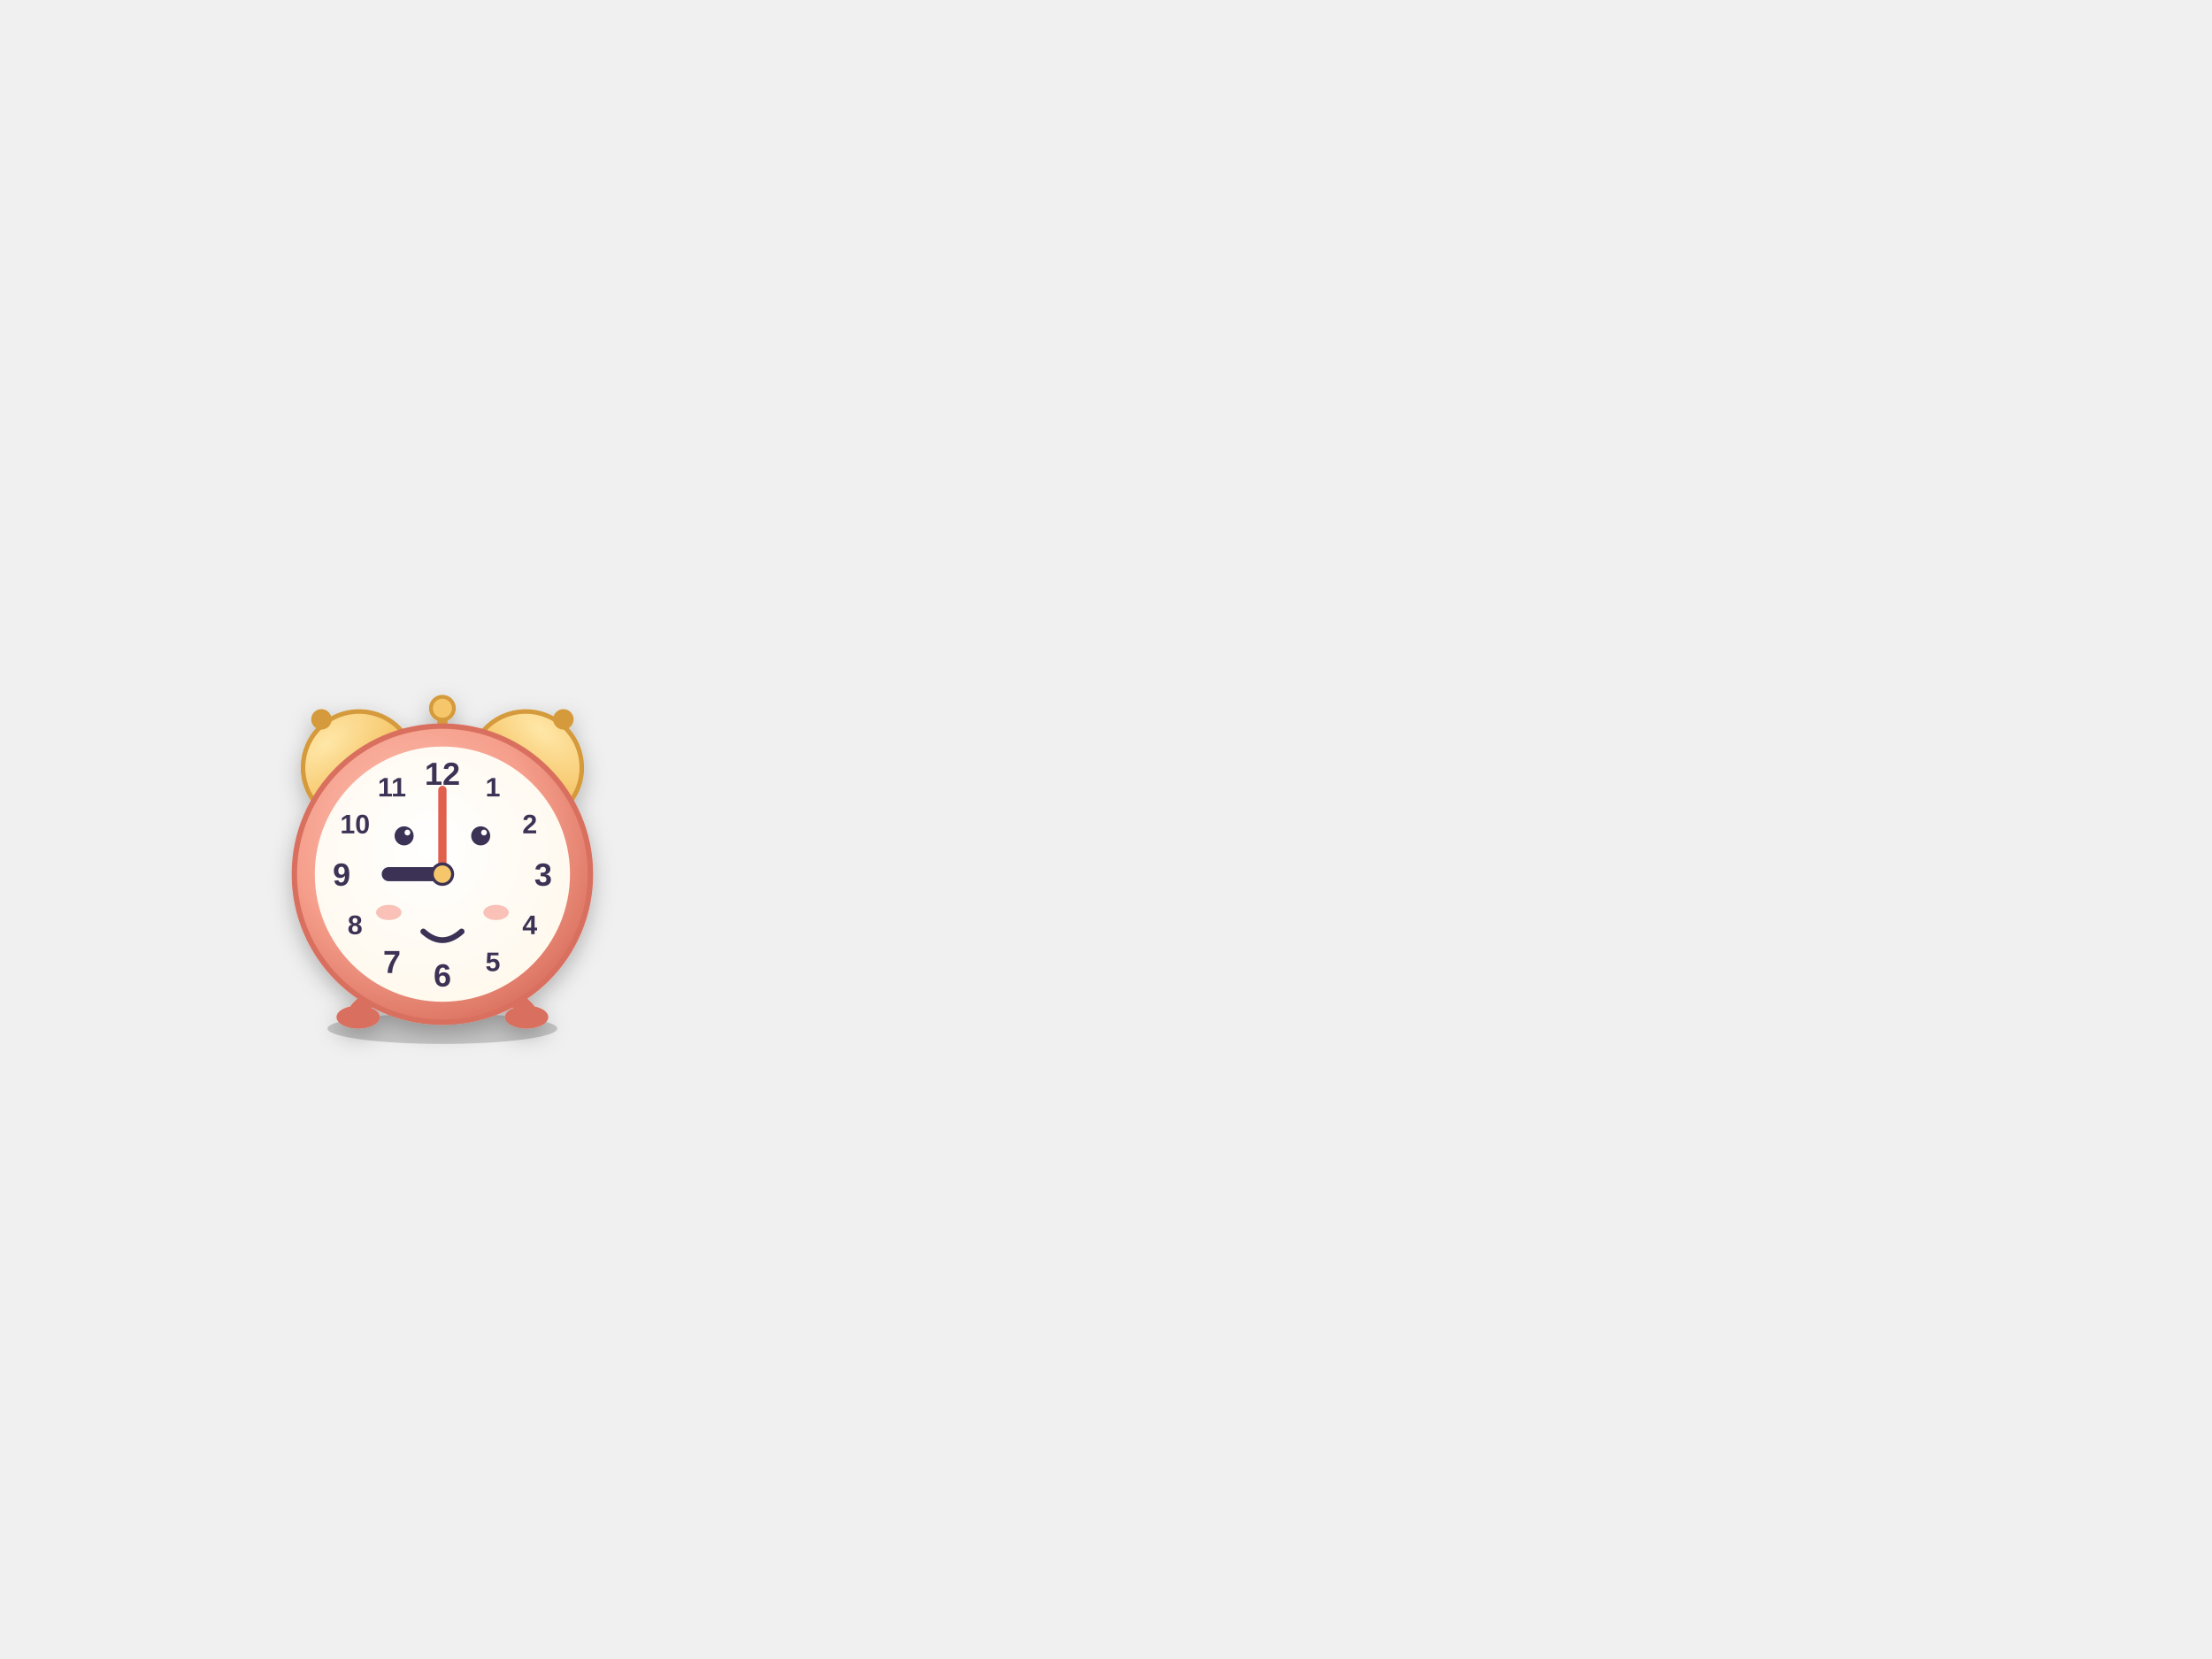
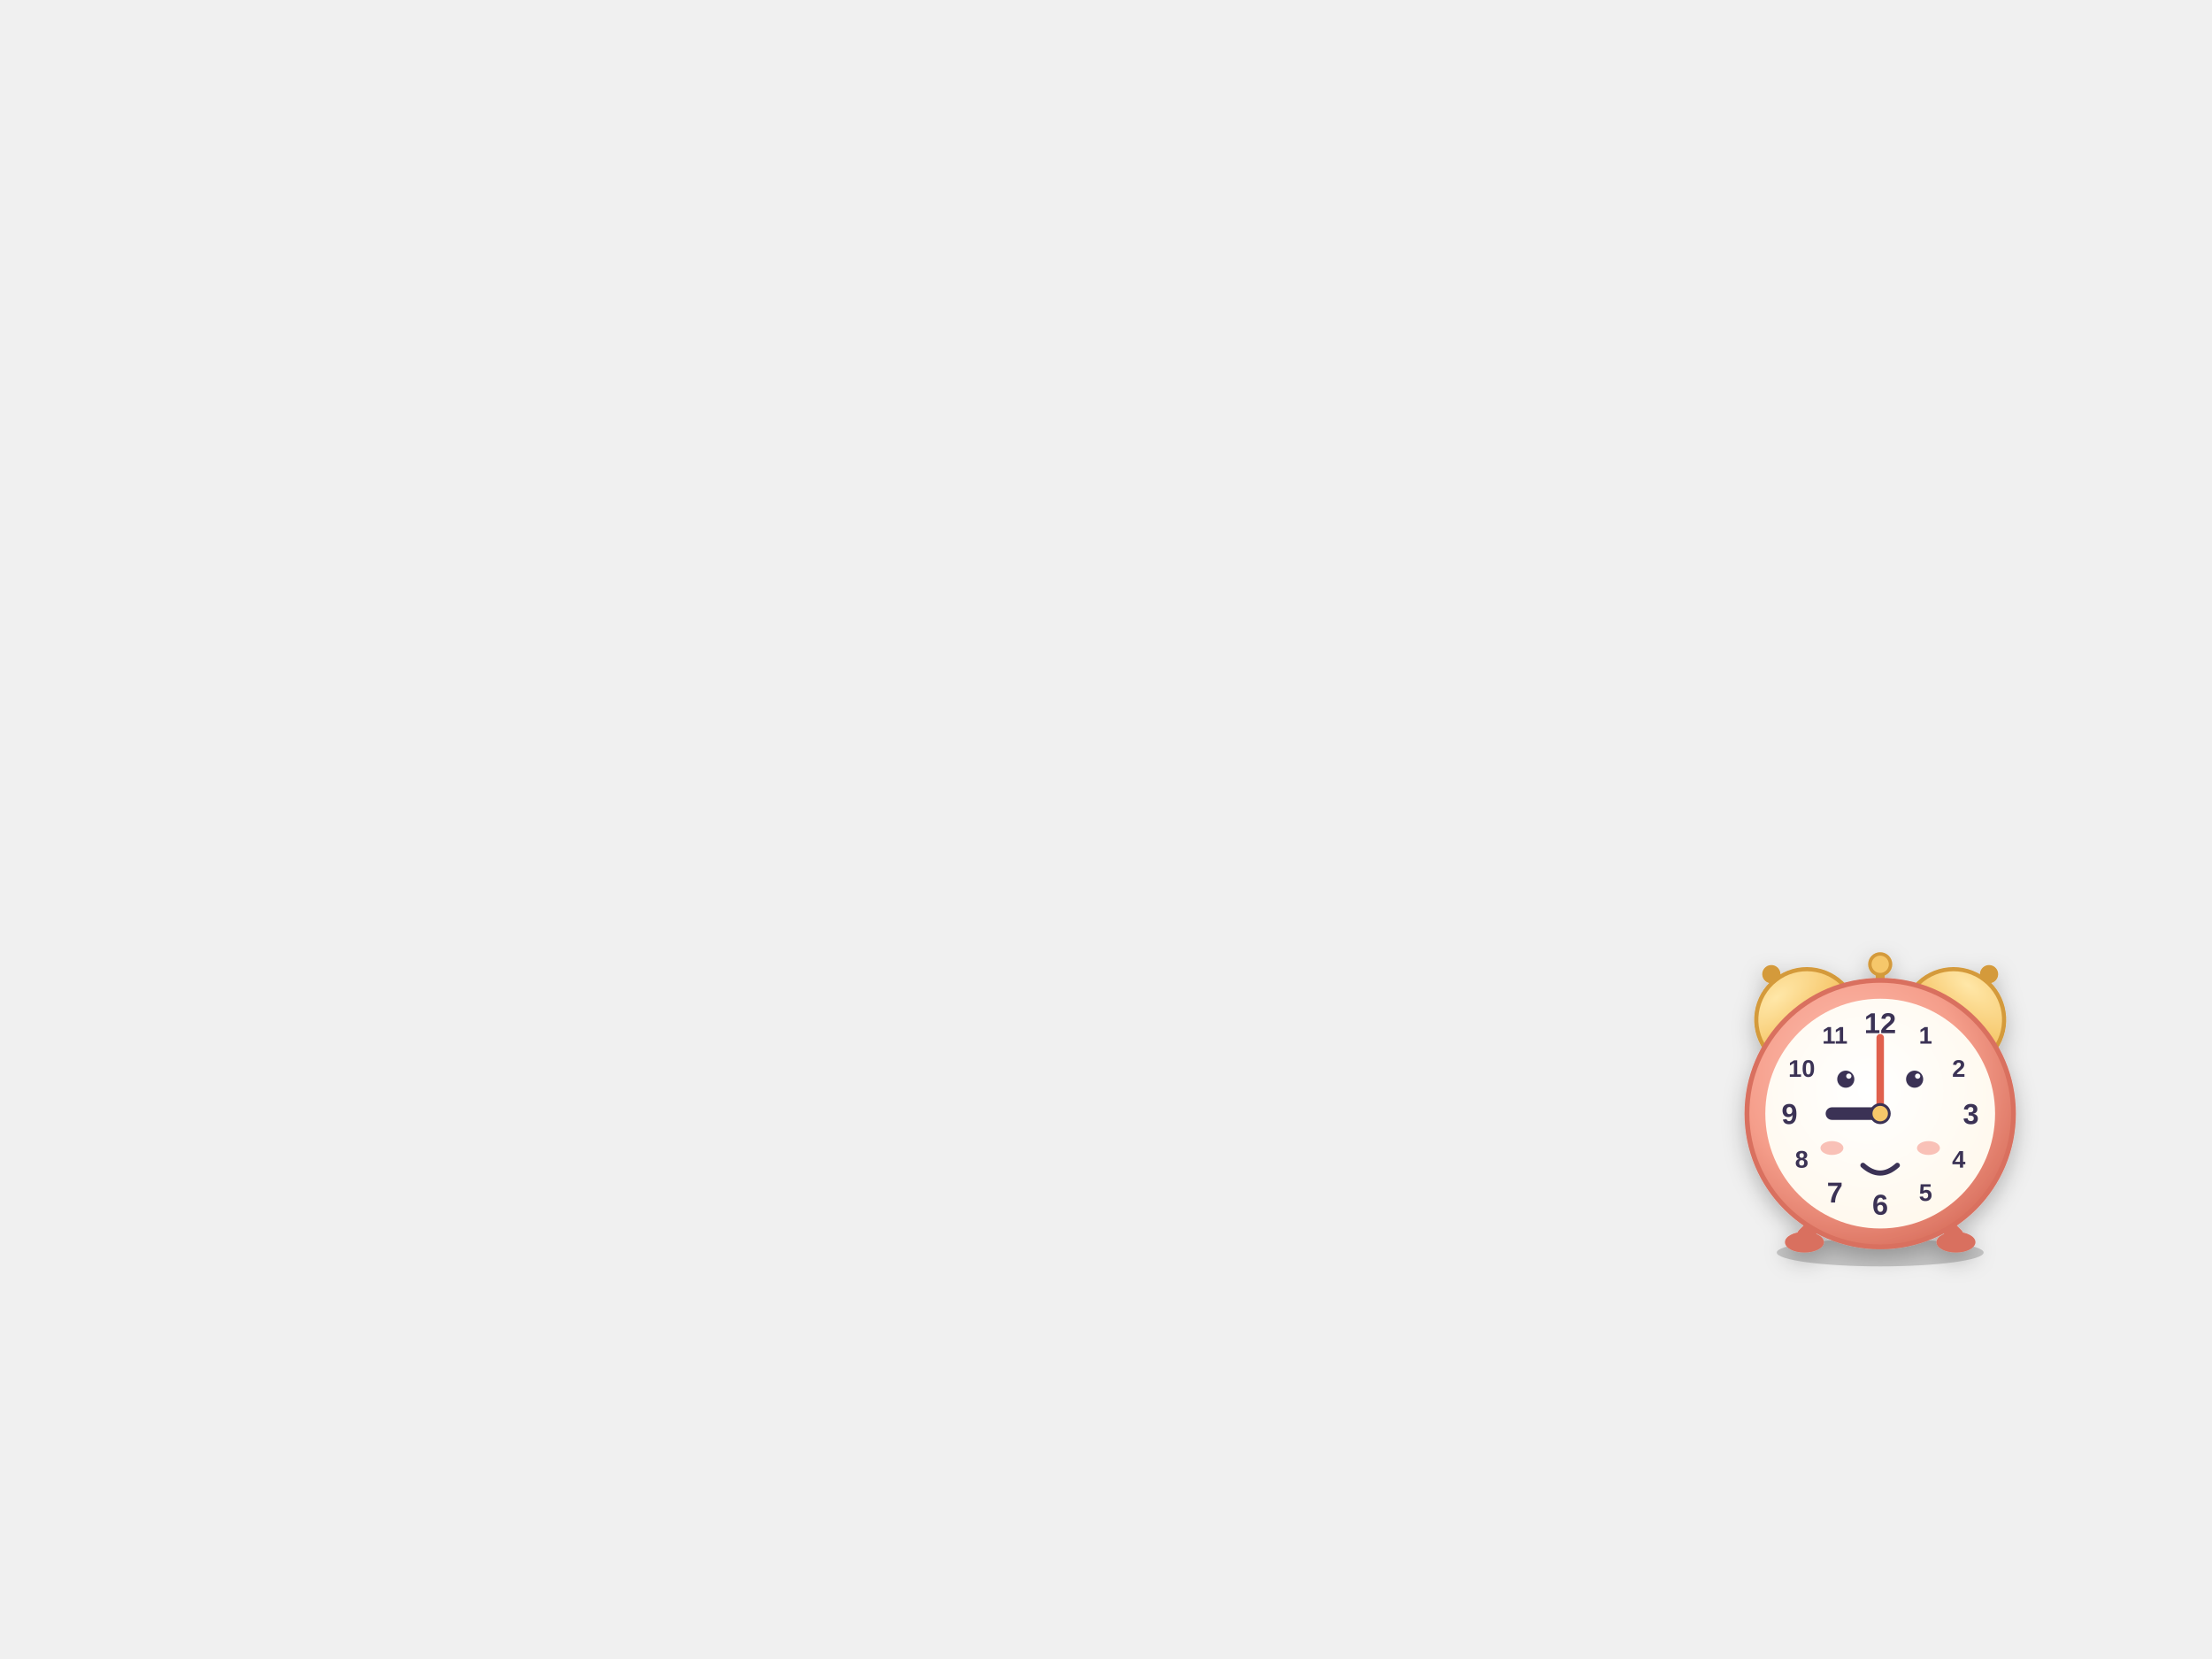
<svg xmlns="http://www.w3.org/2000/svg" viewBox="0 0 1600 1200" width="1600" height="1200">
  <defs>
    <radialGradient id="body" cx="40%" cy="35%" r="70%">
      <stop offset="0" stop-color="#FFC2B4" />
      <stop offset="0.6" stop-color="#F59E8B" />
      <stop offset="1" stop-color="#D9705E" />
    </radialGradient>
    <radialGradient id="bell" cx="40%" cy="30%" r="80%">
      <stop offset="0" stop-color="#FFE7A8" />
      <stop offset="1" stop-color="#F6C76B" />
    </radialGradient>
    <radialGradient id="dial" cx="45%" cy="40%" r="65%">
      <stop offset="0" stop-color="#FFFFFF" />
      <stop offset="1" stop-color="#FFF8EC" />
    </radialGradient>
    <filter id="soft" x="-20%" y="-20%" width="140%" height="140%">
      <feDropShadow dx="0" dy="6" stdDeviation="8" flood-color="#000" flood-opacity="0.25" />
    </filter>
  </defs>
-   <ellipse cx="320.0" cy="744.0" rx="83.1" ry="11.1" fill="#000" opacity="0.18" />
+   <ellipse cx="1360.0" cy="906.0" rx="74.8" ry="10.0" fill="#000" opacity="0.18" />
  <g filter="url(#soft)">
-     <line x1="278.5" y1="710.8" x2="259.1" y2="730.2" stroke="#D9705E" stroke-width="12.0" stroke-linecap="round" />
-     <ellipse cx="259.1" cy="735.7" rx="15.7" ry="8.3" fill="#D9705E" />
-     <line x1="361.5" y1="710.8" x2="380.9" y2="730.2" stroke="#D9705E" stroke-width="12.0" stroke-linecap="round" />
-     <ellipse cx="380.9" cy="735.7" rx="15.7" ry="8.3" fill="#D9705E" />
-     <g transform="rotate(-38 255.2 549.4)">
-       <path d="M214.6,556.8 a40.6,40.6 0 0 1 81.2,0 z" fill="url(#bell)" stroke="#D49A3A" stroke-width="3.3" />
-       <circle cx="255.2" cy="512.5" r="7.4" fill="#D49A3A" />
+     <line x1="1322.6" y1="876.1" x2="1305.2" y2="893.5" stroke="#D9705E" stroke-width="10.8" stroke-linecap="round" />
+     <ellipse cx="1305.2" cy="898.5" rx="14.1" ry="7.5" fill="#D9705E" />
+     <line x1="1397.4" y1="876.1" x2="1414.8" y2="893.5" stroke="#D9705E" stroke-width="10.8" stroke-linecap="round" />
+     <ellipse cx="1414.8" cy="898.5" rx="14.1" ry="7.5" fill="#D9705E" />
+     <g transform="rotate(-38 1301.7 730.8)">
+       <path d="M1265.1,737.5 a36.6,36.6 0 0 1 73.1,0 z" fill="url(#bell)" stroke="#D49A3A" stroke-width="3.0" />
+       <circle cx="1301.7" cy="697.6" r="6.6" fill="#D49A3A" />
    </g>
-     <g transform="rotate(38 384.8 549.4)">
-       <path d="M344.2,556.8 a40.6,40.6 0 0 1 81.2,0 z" fill="url(#bell)" stroke="#D49A3A" stroke-width="3.3" />
-       <circle cx="384.8" cy="512.5" r="7.4" fill="#D49A3A" />
+     <g transform="rotate(38 1418.3 730.8)">
+       <path d="M1381.8,737.5 a36.6,36.6 0 0 1 73.1,0 z" fill="url(#bell)" stroke="#D49A3A" stroke-width="3.0" />
+       <circle cx="1418.3" cy="697.6" r="6.6" fill="#D49A3A" />
    </g>
-     <line x1="320.0" y1="535.4" x2="320.0" y2="514.2" stroke="#D49A3A" stroke-width="7.4" stroke-linecap="round" />
-     <circle cx="320.0" cy="512.3" r="8.3" fill="#F6C76B" stroke="#D49A3A" stroke-width="2.8" />
-     <circle cx="320.0" cy="632.3" r="107.1" fill="url(#body)" stroke="#D9705E" stroke-width="3.9" />
-     <circle cx="320.0" cy="632.3" r="92.3" fill="url(#dial)" />
-     <text x="356.5" y="576.1" font-size="19.4" text-anchor="middle" font-family="Arial Rounded MT Bold, Arial, sans-serif" font-weight="bold" fill="#3B3355">1</text>
-     <text x="383.2" y="602.8" font-size="19.4" text-anchor="middle" font-family="Arial Rounded MT Bold, Arial, sans-serif" font-weight="bold" fill="#3B3355">2</text>
-     <text x="392.9" y="640.6" font-size="23.1" text-anchor="middle" font-family="Arial Rounded MT Bold, Arial, sans-serif" font-weight="bold" fill="#3B3355">3</text>
-     <text x="383.2" y="675.7" font-size="19.4" text-anchor="middle" font-family="Arial Rounded MT Bold, Arial, sans-serif" font-weight="bold" fill="#3B3355">4</text>
-     <text x="356.5" y="702.4" font-size="19.4" text-anchor="middle" font-family="Arial Rounded MT Bold, Arial, sans-serif" font-weight="bold" fill="#3B3355">5</text>
-     <text x="320.0" y="713.5" font-size="23.1" text-anchor="middle" font-family="Arial Rounded MT Bold, Arial, sans-serif" font-weight="bold" fill="#3B3355">6</text>
-     <text x="283.5" y="703.8" font-size="23.1" text-anchor="middle" font-family="Arial Rounded MT Bold, Arial, sans-serif" font-weight="bold" fill="#3B3355">7</text>
-     <text x="256.8" y="675.7" font-size="19.4" text-anchor="middle" font-family="Arial Rounded MT Bold, Arial, sans-serif" font-weight="bold" fill="#3B3355">8</text>
-     <text x="247.1" y="640.6" font-size="23.1" text-anchor="middle" font-family="Arial Rounded MT Bold, Arial, sans-serif" font-weight="bold" fill="#3B3355">9</text>
-     <text x="256.8" y="602.8" font-size="19.4" text-anchor="middle" font-family="Arial Rounded MT Bold, Arial, sans-serif" font-weight="bold" fill="#3B3355">10</text>
-     <text x="283.5" y="576.1" font-size="19.4" text-anchor="middle" font-family="Arial Rounded MT Bold, Arial, sans-serif" font-weight="bold" fill="#3B3355">11</text>
-     <text x="320.0" y="567.7" font-size="23.1" text-anchor="middle" font-family="Arial Rounded MT Bold, Arial, sans-serif" font-weight="bold" fill="#3B3355">12</text>
-     <circle cx="292.3" cy="604.6" r="6.9" fill="#3B3355" />
-     <circle cx="294.7" cy="602.2" r="2.1" fill="#fff" />
-     <ellipse cx="281.2" cy="660.0" rx="9.2" ry="5.5" fill="#F7B3A8" opacity="0.8" />
-     <circle cx="347.7" cy="604.6" r="6.9" fill="#3B3355" />
-     <circle cx="350.1" cy="602.2" r="2.1" fill="#fff" />
-     <ellipse cx="358.8" cy="660.0" rx="9.2" ry="5.5" fill="#F7B3A8" opacity="0.8" />
-     <path d="M306.2,673.8 q13.8,12.5 27.7,0" stroke="#3B3355" stroke-width="4.2" stroke-linecap="round" fill="none" />
-     <line x1="320.0" y1="632.3" x2="320.0" y2="571.4" stroke="#E0604E" stroke-width="6.0" stroke-linecap="round" />
-     <line x1="320.0" y1="632.3" x2="281.2" y2="632.3" stroke="#3B3355" stroke-width="10.2" stroke-linecap="round" />
-     <circle cx="320.0" cy="632.3" r="7.4" fill="#F6C76B" stroke="#3B3355" stroke-width="2.2" />
+     <line x1="1360.0" y1="718.2" x2="1360.0" y2="699.1" stroke="#D49A3A" stroke-width="6.6" stroke-linecap="round" />
+     <circle cx="1360.0" cy="697.5" r="7.5" fill="#F6C76B" stroke="#D49A3A" stroke-width="2.5" />
+     <circle cx="1360.0" cy="805.5" r="96.4" fill="url(#body)" stroke="#D9705E" stroke-width="3.5" />
+     <circle cx="1360.0" cy="805.5" r="83.1" fill="url(#dial)" />
+     <text x="1392.8" y="754.9" font-size="17.4" text-anchor="middle" font-family="Arial Rounded MT Bold, Arial, sans-serif" font-weight="bold" fill="#3B3355">1</text>
+     <text x="1416.8" y="778.9" font-size="17.4" text-anchor="middle" font-family="Arial Rounded MT Bold, Arial, sans-serif" font-weight="bold" fill="#3B3355">2</text>
+     <text x="1425.6" y="813.0" font-size="20.8" text-anchor="middle" font-family="Arial Rounded MT Bold, Arial, sans-serif" font-weight="bold" fill="#3B3355">3</text>
+     <text x="1416.8" y="844.6" font-size="17.4" text-anchor="middle" font-family="Arial Rounded MT Bold, Arial, sans-serif" font-weight="bold" fill="#3B3355">4</text>
+     <text x="1392.8" y="868.6" font-size="17.4" text-anchor="middle" font-family="Arial Rounded MT Bold, Arial, sans-serif" font-weight="bold" fill="#3B3355">5</text>
+     <text x="1360.0" y="878.6" font-size="20.8" text-anchor="middle" font-family="Arial Rounded MT Bold, Arial, sans-serif" font-weight="bold" fill="#3B3355">6</text>
+     <text x="1327.2" y="869.8" font-size="20.8" text-anchor="middle" font-family="Arial Rounded MT Bold, Arial, sans-serif" font-weight="bold" fill="#3B3355">7</text>
+     <text x="1303.2" y="844.6" font-size="17.4" text-anchor="middle" font-family="Arial Rounded MT Bold, Arial, sans-serif" font-weight="bold" fill="#3B3355">8</text>
+     <text x="1294.4" y="813.0" font-size="20.8" text-anchor="middle" font-family="Arial Rounded MT Bold, Arial, sans-serif" font-weight="bold" fill="#3B3355">9</text>
+     <text x="1303.2" y="778.9" font-size="17.4" text-anchor="middle" font-family="Arial Rounded MT Bold, Arial, sans-serif" font-weight="bold" fill="#3B3355">10</text>
+     <text x="1327.2" y="754.9" font-size="17.4" text-anchor="middle" font-family="Arial Rounded MT Bold, Arial, sans-serif" font-weight="bold" fill="#3B3355">11</text>
+     <text x="1360.0" y="747.3" font-size="20.8" text-anchor="middle" font-family="Arial Rounded MT Bold, Arial, sans-serif" font-weight="bold" fill="#3B3355">12</text>
+     <circle cx="1335.1" cy="780.6" r="6.2" fill="#3B3355" />
+     <circle cx="1337.3" cy="778.4" r="1.9" fill="#fff" />
+     <ellipse cx="1325.1" cy="830.4" rx="8.3" ry="5.0" fill="#F7B3A8" opacity="0.8" />
+     <circle cx="1384.9" cy="780.6" r="6.2" fill="#3B3355" />
+     <circle cx="1387.1" cy="778.4" r="1.9" fill="#fff" />
+     <ellipse cx="1394.9" cy="830.4" rx="8.3" ry="5.0" fill="#F7B3A8" opacity="0.8" />
+     <path d="M1347.5,842.9 q12.5,11.2 24.9,0" stroke="#3B3355" stroke-width="3.7" stroke-linecap="round" fill="none" />
+     <line x1="1360.0" y1="805.5" x2="1360.0" y2="750.6" stroke="#E0604E" stroke-width="5.4" stroke-linecap="round" />
+     <line x1="1360.0" y1="805.5" x2="1325.1" y2="805.5" stroke="#3B3355" stroke-width="9.1" stroke-linecap="round" />
+     <circle cx="1360.0" cy="805.5" r="6.6" fill="#F6C76B" stroke="#3B3355" stroke-width="2.0" />
  </g>
</svg>
